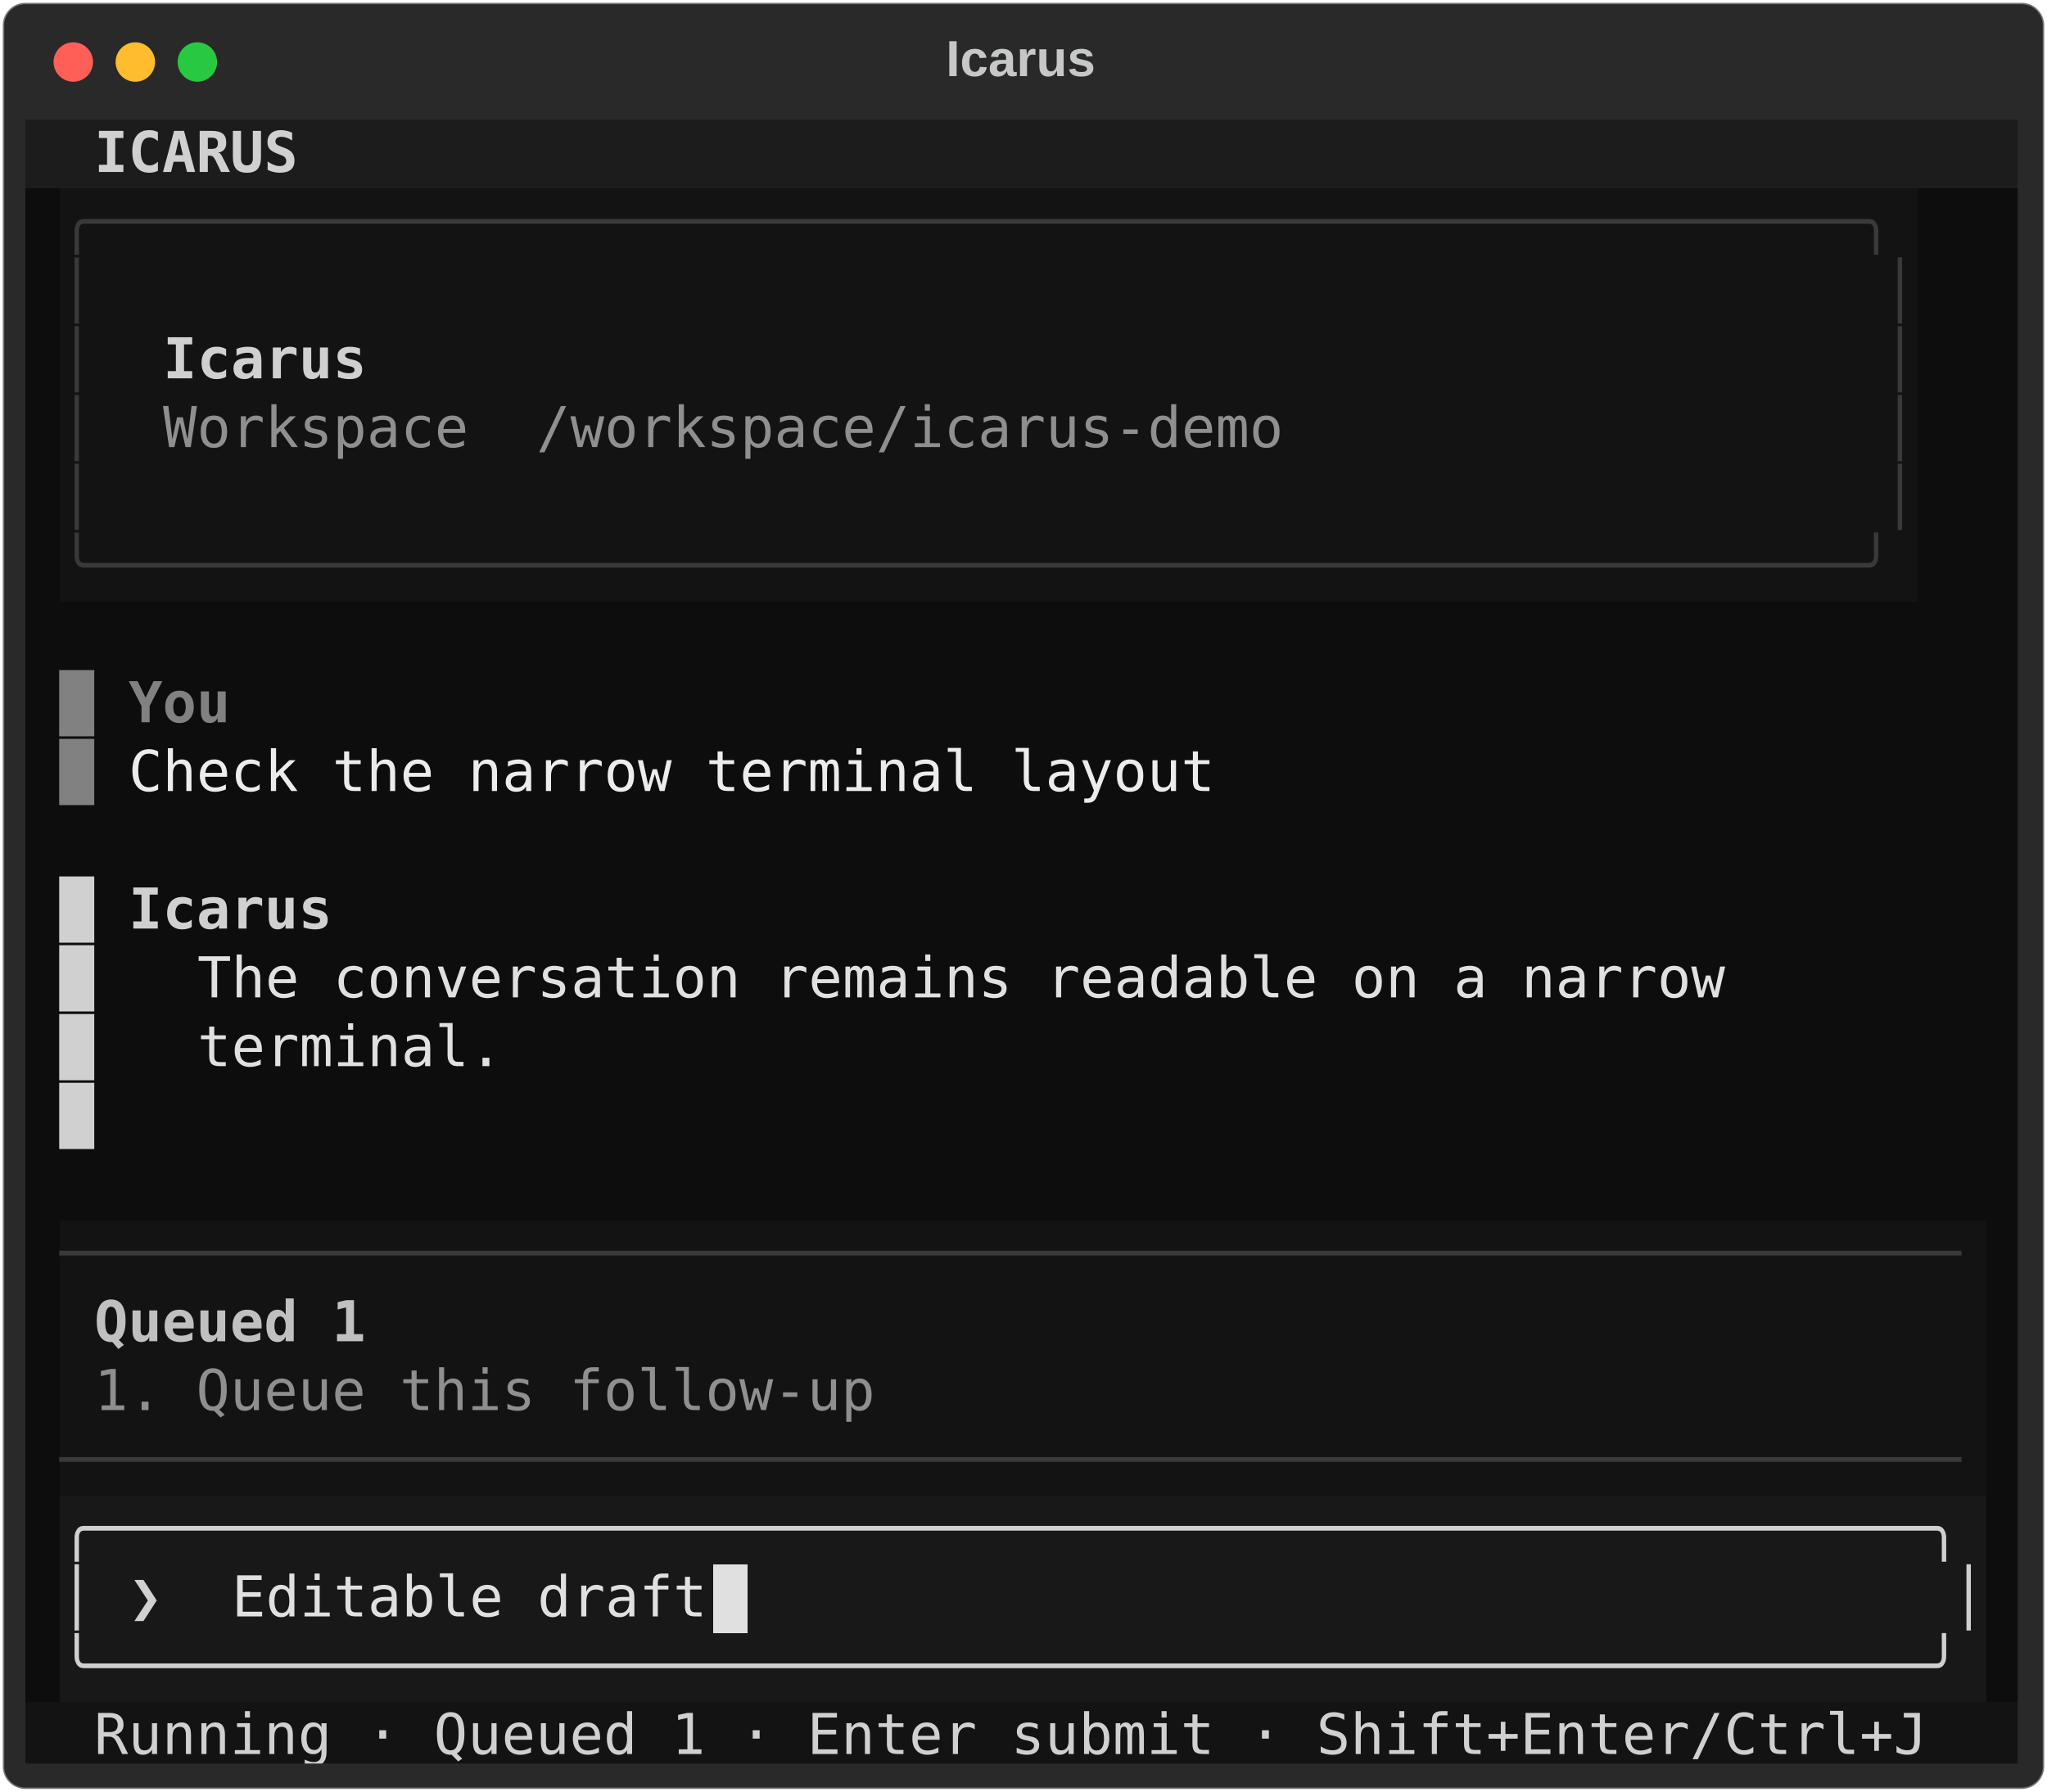
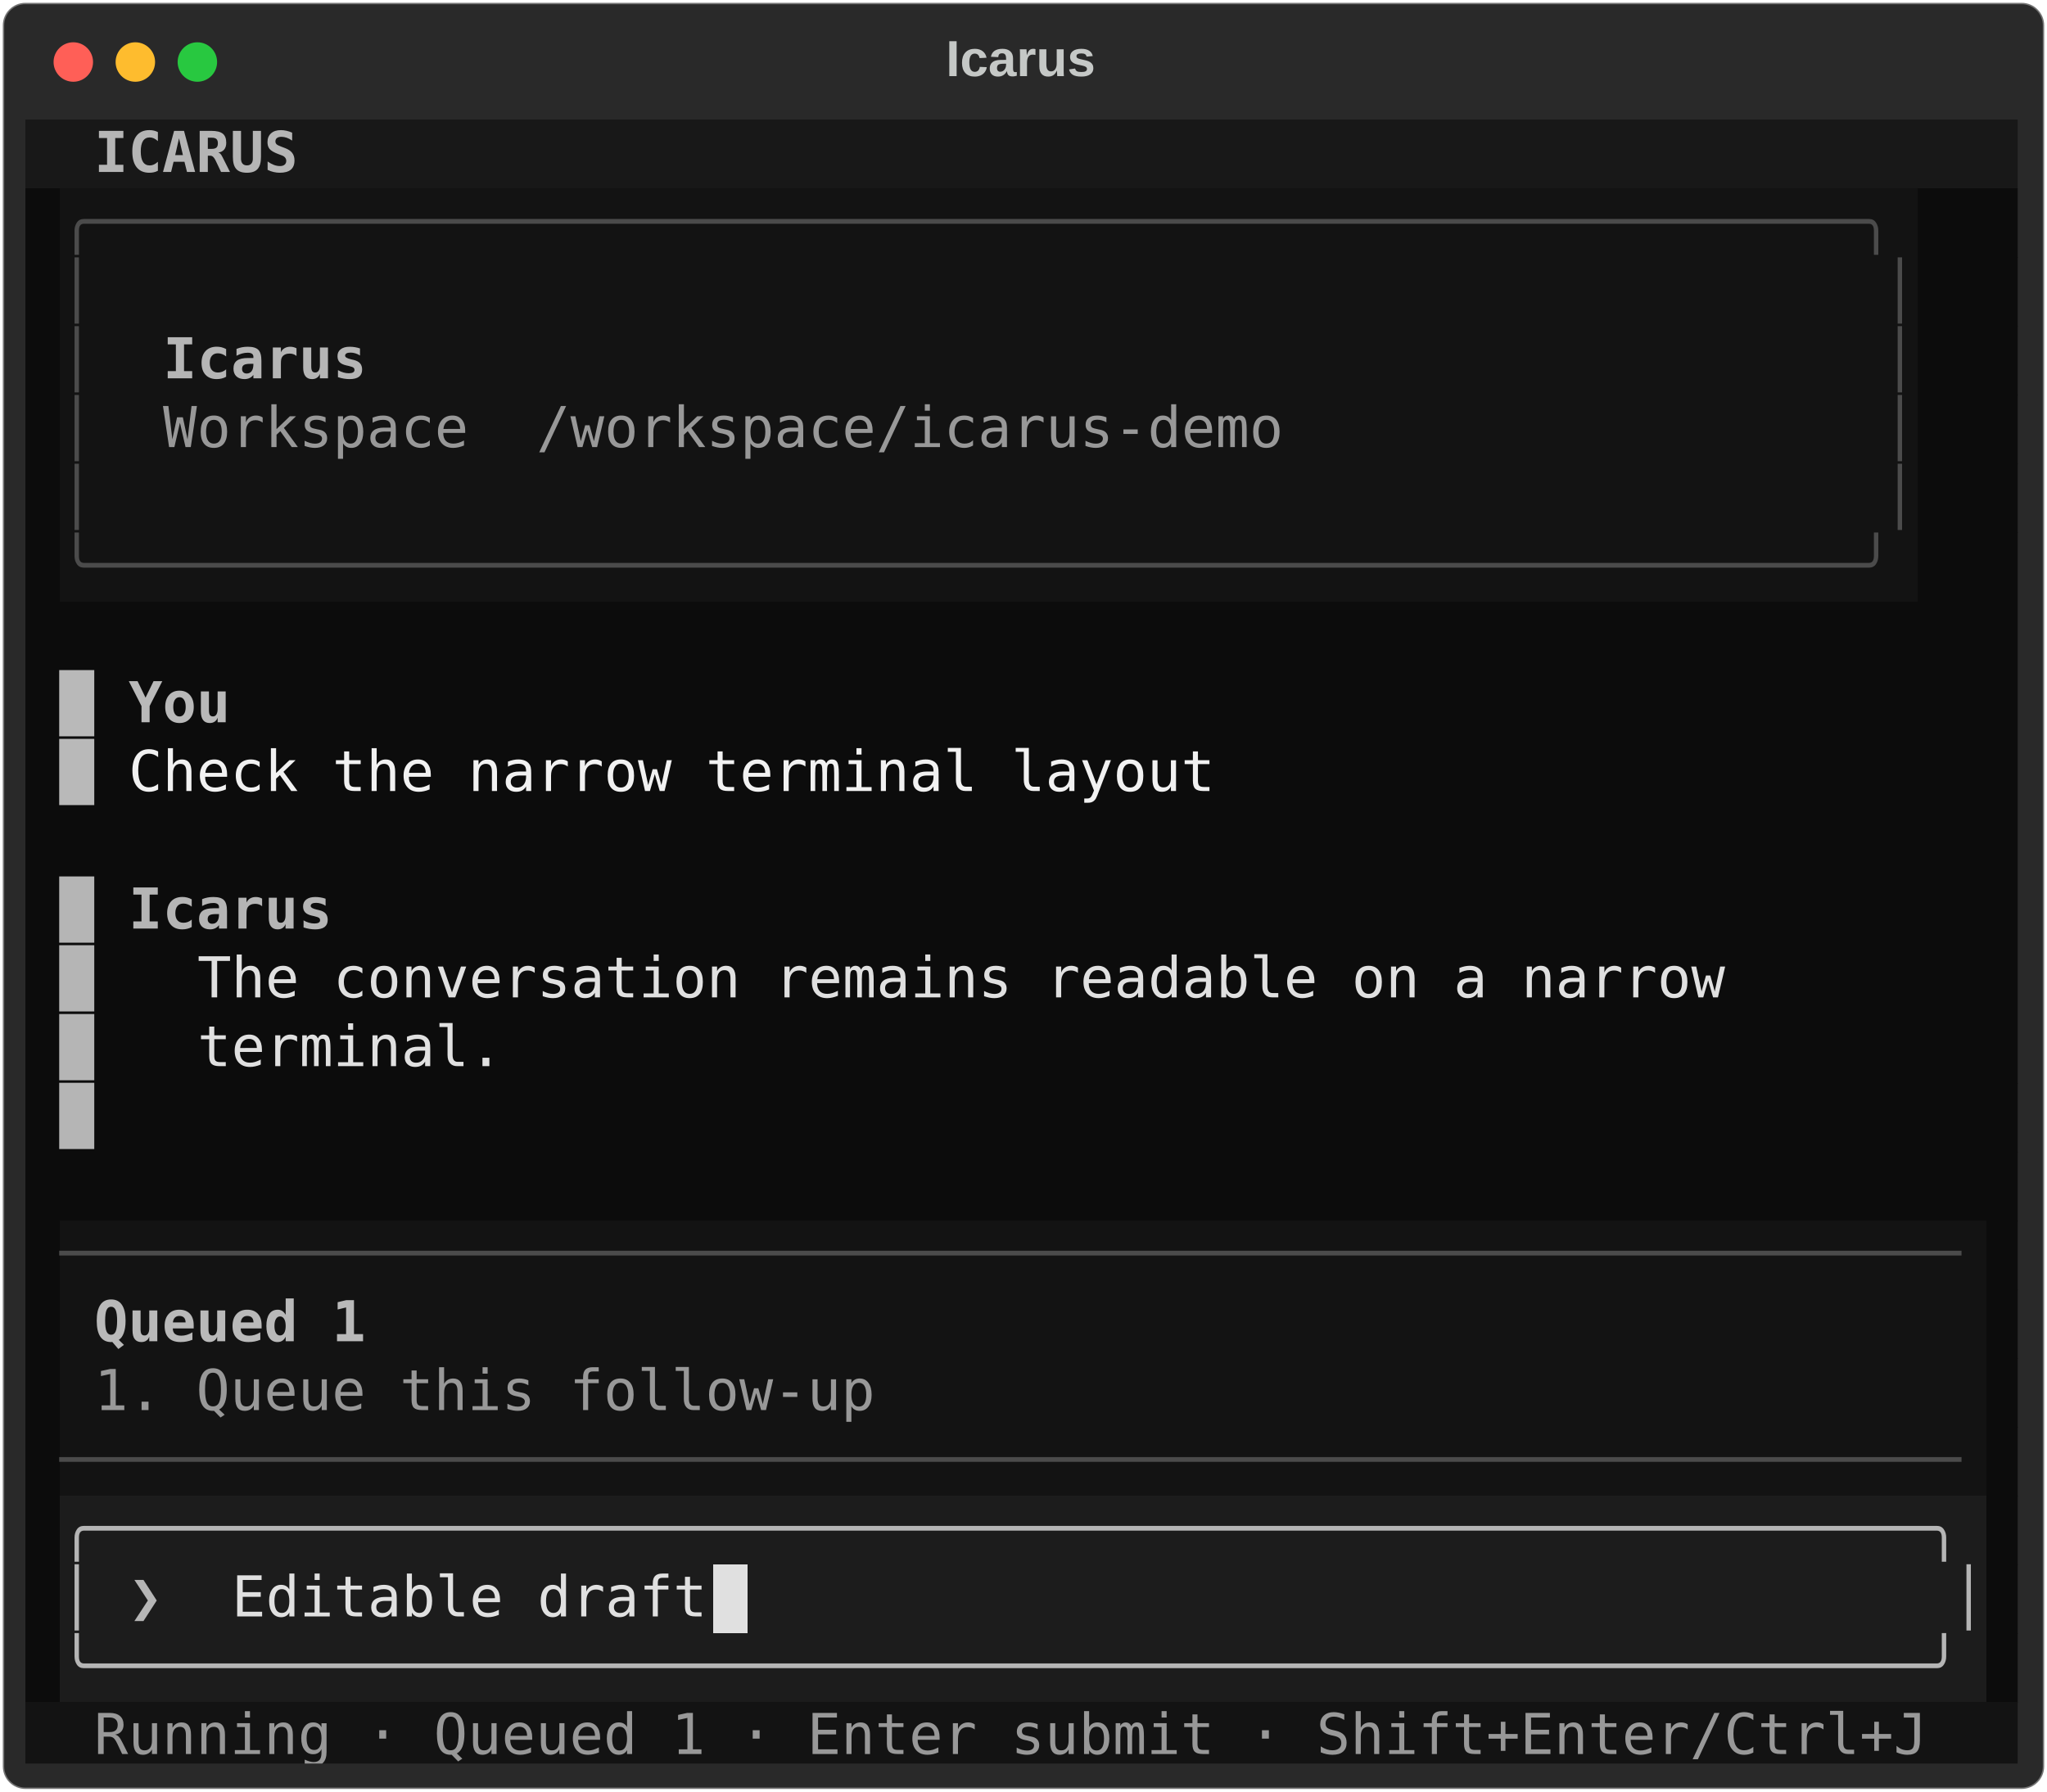
<svg xmlns="http://www.w3.org/2000/svg" class="rich-terminal" viewBox="0 0 726 635.6">
  <style>

    @font-face {
        font-family: "Fira Code";
        src: local("FiraCode-Regular"),
                url("https://cdnjs.cloudflare.com/ajax/libs/firacode/6.2.0/woff2/FiraCode-Regular.woff2") format("woff2"),
                url("https://cdnjs.cloudflare.com/ajax/libs/firacode/6.2.0/woff/FiraCode-Regular.woff") format("woff");
        font-style: normal;
        font-weight: 400;
    }
    @font-face {
        font-family: "Fira Code";
        src: local("FiraCode-Bold"),
                url("https://cdnjs.cloudflare.com/ajax/libs/firacode/6.2.0/woff2/FiraCode-Bold.woff2") format("woff2"),
                url("https://cdnjs.cloudflare.com/ajax/libs/firacode/6.2.0/woff/FiraCode-Bold.woff") format("woff");
        font-style: bold;
        font-weight: 700;
    }

    .terminal-matrix {
        font-family: Fira Code, monospace;
        font-size: 20px;
        line-height: 24.4px;
        font-variant-east-asian: full-width;
    }

    .terminal-title {
        font-size: 18px;
        font-weight: bold;
        font-family: arial;
    }

    .terminal-r1 { fill: #c5c8c6 }
- .terminal-r2 { fill: #d0d0d0;font-weight: bold }
- .terminal-r3 { fill: #393939 }
- .terminal-r4 { fill: #8f8f8f }
- .terminal-r5 { fill: #818181 }
- .terminal-r6 { fill: #818181;font-weight: bold }
- .terminal-r7 { fill: #ececec }
- .terminal-r8 { fill: #d0d0d0 }
+ .terminal-r2 { fill: #b5b5b5;font-weight: bold }
+ .terminal-r3 { fill: #4b4b4b }
+ .terminal-r4 { fill: #989898 }
+ .terminal-r5 { fill: #b9b9b9 }
+ .terminal-r6 { fill: #b9b9b9;font-weight: bold }
+ .terminal-r7 { fill: #f1f1f1 }
+ .terminal-r8 { fill: #b5b5b5 }
.terminal-r9 { fill: #e0e0e0 }
- .terminal-r10 { fill: #c0c0c0;font-weight: bold }
- .terminal-r11 { fill: #121212 }
+ .terminal-r10 { fill: #121212 }
    </style>
  <defs>
    <clipPath id="terminal-clip-terminal">
      <rect x="0" y="0" width="706.6" height="584.6" />
    </clipPath>
    <clipPath id="terminal-line-0">
      <rect x="0" y="1.5" width="707.6" height="24.65" />
    </clipPath>
    <clipPath id="terminal-line-1">
      <rect x="0" y="25.9" width="707.6" height="24.65" />
    </clipPath>
    <clipPath id="terminal-line-2">
      <rect x="0" y="50.3" width="707.6" height="24.65" />
    </clipPath>
    <clipPath id="terminal-line-3">
      <rect x="0" y="74.7" width="707.6" height="24.65" />
    </clipPath>
    <clipPath id="terminal-line-4">
      <rect x="0" y="99.1" width="707.6" height="24.65" />
    </clipPath>
    <clipPath id="terminal-line-5">
      <rect x="0" y="123.5" width="707.6" height="24.65" />
    </clipPath>
    <clipPath id="terminal-line-6">
      <rect x="0" y="147.9" width="707.6" height="24.65" />
    </clipPath>
    <clipPath id="terminal-line-7">
      <rect x="0" y="172.3" width="707.6" height="24.65" />
    </clipPath>
    <clipPath id="terminal-line-8">
      <rect x="0" y="196.7" width="707.6" height="24.65" />
    </clipPath>
    <clipPath id="terminal-line-9">
      <rect x="0" y="221.1" width="707.6" height="24.65" />
    </clipPath>
    <clipPath id="terminal-line-10">
      <rect x="0" y="245.5" width="707.6" height="24.65" />
    </clipPath>
    <clipPath id="terminal-line-11">
      <rect x="0" y="269.9" width="707.6" height="24.65" />
    </clipPath>
    <clipPath id="terminal-line-12">
      <rect x="0" y="294.3" width="707.6" height="24.65" />
    </clipPath>
    <clipPath id="terminal-line-13">
      <rect x="0" y="318.7" width="707.6" height="24.65" />
    </clipPath>
    <clipPath id="terminal-line-14">
      <rect x="0" y="343.1" width="707.6" height="24.65" />
    </clipPath>
    <clipPath id="terminal-line-15">
      <rect x="0" y="367.5" width="707.6" height="24.65" />
    </clipPath>
    <clipPath id="terminal-line-16">
      <rect x="0" y="391.9" width="707.6" height="24.65" />
    </clipPath>
    <clipPath id="terminal-line-17">
      <rect x="0" y="416.3" width="707.6" height="24.65" />
    </clipPath>
    <clipPath id="terminal-line-18">
      <rect x="0" y="440.7" width="707.6" height="24.65" />
    </clipPath>
    <clipPath id="terminal-line-19">
      <rect x="0" y="465.1" width="707.6" height="24.65" />
    </clipPath>
    <clipPath id="terminal-line-20">
      <rect x="0" y="489.5" width="707.6" height="24.65" />
    </clipPath>
    <clipPath id="terminal-line-21">
      <rect x="0" y="513.9" width="707.6" height="24.65" />
    </clipPath>
    <clipPath id="terminal-line-22">
      <rect x="0" y="538.3" width="707.6" height="24.65" />
    </clipPath>
  </defs>
  <rect fill="#292929" stroke="rgba(255,255,255,0.35)" stroke-width="1" x="1" y="1" width="724" height="633.6" rx="8" />
  <text class="terminal-title" fill="#c5c8c6" text-anchor="middle" x="362" y="27">Icarus</text>
  <g transform="translate(26,22)">
    <circle cx="0" cy="0" r="7" fill="#ff5f57" />
    <circle cx="22" cy="0" r="7" fill="#febc2e" />
    <circle cx="44" cy="0" r="7" fill="#28c840" />
  </g>
  <g transform="translate(9, 41)" clip-path="url(#terminal-clip-terminal)">
-     <rect fill="#1c1c1c" x="0" y="1.5" width="24.4" height="24.65" shape-rendering="crispEdges" />
-     <rect fill="#1c1c1c" x="24.4" y="1.5" width="73.2" height="24.65" shape-rendering="crispEdges" />
-     <rect fill="#1c1c1c" x="97.6" y="1.5" width="610" height="24.65" shape-rendering="crispEdges" />
-     <rect fill="#0d0d0d" x="0" y="25.9" width="12.2" height="24.65" shape-rendering="crispEdges" />
+     <rect fill="#181818" x="0" y="1.5" width="24.4" height="24.65" shape-rendering="crispEdges" />
+     <rect fill="#181818" x="24.4" y="1.5" width="73.2" height="24.65" shape-rendering="crispEdges" />
+     <rect fill="#181818" x="97.6" y="1.5" width="610" height="24.65" shape-rendering="crispEdges" />
+     <rect fill="#0c0c0c" x="0" y="25.9" width="12.2" height="24.65" shape-rendering="crispEdges" />
    <rect fill="#131313" x="12.2" y="25.9" width="658.8" height="24.65" shape-rendering="crispEdges" />
-     <rect fill="#0d0d0d" x="671" y="25.9" width="36.6" height="24.65" shape-rendering="crispEdges" />
-     <rect fill="#0d0d0d" x="0" y="50.3" width="12.2" height="24.65" shape-rendering="crispEdges" />
+     <rect fill="#0c0c0c" x="671" y="25.9" width="36.6" height="24.65" shape-rendering="crispEdges" />
+     <rect fill="#0c0c0c" x="0" y="50.3" width="12.2" height="24.65" shape-rendering="crispEdges" />
    <rect fill="#131313" x="12.2" y="50.3" width="12.2" height="24.65" shape-rendering="crispEdges" />
    <rect fill="#131313" x="24.4" y="50.3" width="634.4" height="24.65" shape-rendering="crispEdges" />
    <rect fill="#131313" x="658.8" y="50.3" width="12.2" height="24.65" shape-rendering="crispEdges" />
-     <rect fill="#0d0d0d" x="671" y="50.3" width="36.6" height="24.65" shape-rendering="crispEdges" />
-     <rect fill="#0d0d0d" x="0" y="74.7" width="12.2" height="24.65" shape-rendering="crispEdges" />
+     <rect fill="#0c0c0c" x="671" y="50.3" width="36.6" height="24.65" shape-rendering="crispEdges" />
+     <rect fill="#0c0c0c" x="0" y="74.7" width="12.2" height="24.65" shape-rendering="crispEdges" />
    <rect fill="#131313" x="12.2" y="74.7" width="12.2" height="24.65" shape-rendering="crispEdges" />
    <rect fill="#131313" x="24.4" y="74.7" width="24.4" height="24.65" shape-rendering="crispEdges" />
    <rect fill="#131313" x="48.8" y="74.7" width="73.2" height="24.65" shape-rendering="crispEdges" />
    <rect fill="#131313" x="122" y="74.7" width="536.8" height="24.65" shape-rendering="crispEdges" />
    <rect fill="#131313" x="658.8" y="74.7" width="12.2" height="24.65" shape-rendering="crispEdges" />
-     <rect fill="#0d0d0d" x="671" y="74.7" width="36.6" height="24.65" shape-rendering="crispEdges" />
-     <rect fill="#0d0d0d" x="0" y="99.1" width="12.2" height="24.65" shape-rendering="crispEdges" />
+     <rect fill="#0c0c0c" x="671" y="74.7" width="36.6" height="24.65" shape-rendering="crispEdges" />
+     <rect fill="#0c0c0c" x="0" y="99.1" width="12.2" height="24.65" shape-rendering="crispEdges" />
    <rect fill="#131313" x="12.2" y="99.1" width="12.2" height="24.65" shape-rendering="crispEdges" />
    <rect fill="#131313" x="24.4" y="99.1" width="24.4" height="24.65" shape-rendering="crispEdges" />
    <rect fill="#131313" x="48.8" y="99.1" width="402.6" height="24.65" shape-rendering="crispEdges" />
    <rect fill="#131313" x="451.4" y="99.1" width="207.4" height="24.65" shape-rendering="crispEdges" />
    <rect fill="#131313" x="658.8" y="99.1" width="12.2" height="24.65" shape-rendering="crispEdges" />
-     <rect fill="#0d0d0d" x="671" y="99.1" width="36.6" height="24.65" shape-rendering="crispEdges" />
-     <rect fill="#0d0d0d" x="0" y="123.5" width="12.2" height="24.65" shape-rendering="crispEdges" />
+     <rect fill="#0c0c0c" x="671" y="99.1" width="36.6" height="24.65" shape-rendering="crispEdges" />
+     <rect fill="#0c0c0c" x="0" y="123.5" width="12.2" height="24.65" shape-rendering="crispEdges" />
    <rect fill="#131313" x="12.2" y="123.5" width="12.2" height="24.65" shape-rendering="crispEdges" />
    <rect fill="#131313" x="24.4" y="123.5" width="634.4" height="24.65" shape-rendering="crispEdges" />
    <rect fill="#131313" x="658.8" y="123.5" width="12.2" height="24.65" shape-rendering="crispEdges" />
-     <rect fill="#0d0d0d" x="671" y="123.5" width="36.6" height="24.65" shape-rendering="crispEdges" />
-     <rect fill="#0d0d0d" x="0" y="147.9" width="12.2" height="24.65" shape-rendering="crispEdges" />
+     <rect fill="#0c0c0c" x="671" y="123.5" width="36.6" height="24.65" shape-rendering="crispEdges" />
+     <rect fill="#0c0c0c" x="0" y="147.9" width="12.2" height="24.65" shape-rendering="crispEdges" />
    <rect fill="#131313" x="12.2" y="147.9" width="658.8" height="24.65" shape-rendering="crispEdges" />
-     <rect fill="#0d0d0d" x="671" y="147.9" width="36.6" height="24.65" shape-rendering="crispEdges" />
-     <rect fill="#0d0d0d" x="0" y="172.3" width="707.6" height="24.65" shape-rendering="crispEdges" />
-     <rect fill="#0d0d0d" x="0" y="196.7" width="12.2" height="24.65" shape-rendering="crispEdges" />
-     <rect fill="#0d0d0d" x="12.2" y="196.7" width="12.2" height="24.65" shape-rendering="crispEdges" />
-     <rect fill="#0d0d0d" x="24.4" y="196.7" width="12.2" height="24.65" shape-rendering="crispEdges" />
-     <rect fill="#0d0d0d" x="36.6" y="196.7" width="36.6" height="24.65" shape-rendering="crispEdges" />
-     <rect fill="#0d0d0d" x="73.2" y="196.7" width="634.4" height="24.65" shape-rendering="crispEdges" />
-     <rect fill="#0d0d0d" x="0" y="221.1" width="12.2" height="24.65" shape-rendering="crispEdges" />
-     <rect fill="#0d0d0d" x="12.2" y="221.1" width="12.2" height="24.65" shape-rendering="crispEdges" />
-     <rect fill="#0d0d0d" x="24.4" y="221.1" width="12.2" height="24.65" shape-rendering="crispEdges" />
-     <rect fill="#0d0d0d" x="36.6" y="221.1" width="390.4" height="24.65" shape-rendering="crispEdges" />
-     <rect fill="#0d0d0d" x="427" y="221.1" width="280.6" height="24.65" shape-rendering="crispEdges" />
-     <rect fill="#0d0d0d" x="0" y="245.5" width="707.6" height="24.65" shape-rendering="crispEdges" />
-     <rect fill="#0d0d0d" x="0" y="269.9" width="12.2" height="24.65" shape-rendering="crispEdges" />
-     <rect fill="#0d0d0d" x="12.2" y="269.9" width="12.2" height="24.65" shape-rendering="crispEdges" />
-     <rect fill="#0d0d0d" x="24.4" y="269.9" width="12.2" height="24.65" shape-rendering="crispEdges" />
-     <rect fill="#0d0d0d" x="36.6" y="269.9" width="73.2" height="24.65" shape-rendering="crispEdges" />
-     <rect fill="#0d0d0d" x="109.8" y="269.9" width="597.8" height="24.65" shape-rendering="crispEdges" />
-     <rect fill="#0d0d0d" x="0" y="294.3" width="12.2" height="24.65" shape-rendering="crispEdges" />
-     <rect fill="#0d0d0d" x="12.2" y="294.3" width="12.2" height="24.65" shape-rendering="crispEdges" />
-     <rect fill="#0d0d0d" x="24.4" y="294.3" width="36.6" height="24.65" shape-rendering="crispEdges" />
-     <rect fill="#0d0d0d" x="61" y="294.3" width="549" height="24.65" shape-rendering="crispEdges" />
-     <rect fill="#0d0d0d" x="610" y="294.3" width="97.6" height="24.65" shape-rendering="crispEdges" />
-     <rect fill="#0d0d0d" x="0" y="318.7" width="12.2" height="24.65" shape-rendering="crispEdges" />
-     <rect fill="#0d0d0d" x="12.2" y="318.7" width="12.2" height="24.65" shape-rendering="crispEdges" />
-     <rect fill="#0d0d0d" x="24.4" y="318.7" width="36.6" height="24.65" shape-rendering="crispEdges" />
-     <rect fill="#0d0d0d" x="61" y="318.7" width="109.8" height="24.65" shape-rendering="crispEdges" />
-     <rect fill="#0d0d0d" x="170.8" y="318.7" width="536.8" height="24.65" shape-rendering="crispEdges" />
-     <rect fill="#0d0d0d" x="0" y="343.1" width="12.2" height="24.65" shape-rendering="crispEdges" />
-     <rect fill="#0d0d0d" x="12.2" y="343.1" width="12.2" height="24.65" shape-rendering="crispEdges" />
-     <rect fill="#0d0d0d" x="24.4" y="343.1" width="683.2" height="24.65" shape-rendering="crispEdges" />
-     <rect fill="#0d0d0d" x="0" y="367.5" width="707.6" height="24.65" shape-rendering="crispEdges" />
-     <rect fill="#0d0d0d" x="0" y="391.9" width="12.2" height="24.65" shape-rendering="crispEdges" />
+     <rect fill="#0c0c0c" x="671" y="147.9" width="36.6" height="24.65" shape-rendering="crispEdges" />
+     <rect fill="#0c0c0c" x="0" y="172.3" width="707.6" height="24.65" shape-rendering="crispEdges" />
+     <rect fill="#0c0c0c" x="0" y="196.7" width="12.2" height="24.65" shape-rendering="crispEdges" />
+     <rect fill="#0c0c0c" x="12.2" y="196.7" width="12.2" height="24.65" shape-rendering="crispEdges" />
+     <rect fill="#0c0c0c" x="24.4" y="196.7" width="12.2" height="24.65" shape-rendering="crispEdges" />
+     <rect fill="#0c0c0c" x="36.6" y="196.7" width="36.6" height="24.65" shape-rendering="crispEdges" />
+     <rect fill="#0c0c0c" x="73.2" y="196.7" width="634.4" height="24.65" shape-rendering="crispEdges" />
+     <rect fill="#0c0c0c" x="0" y="221.1" width="12.2" height="24.65" shape-rendering="crispEdges" />
+     <rect fill="#0c0c0c" x="12.2" y="221.1" width="12.2" height="24.65" shape-rendering="crispEdges" />
+     <rect fill="#0c0c0c" x="24.4" y="221.1" width="12.2" height="24.65" shape-rendering="crispEdges" />
+     <rect fill="#0c0c0c" x="36.6" y="221.1" width="390.4" height="24.65" shape-rendering="crispEdges" />
+     <rect fill="#0c0c0c" x="427" y="221.1" width="280.6" height="24.65" shape-rendering="crispEdges" />
+     <rect fill="#0c0c0c" x="0" y="245.5" width="707.6" height="24.65" shape-rendering="crispEdges" />
+     <rect fill="#0c0c0c" x="0" y="269.9" width="12.2" height="24.65" shape-rendering="crispEdges" />
+     <rect fill="#0c0c0c" x="12.2" y="269.9" width="12.2" height="24.65" shape-rendering="crispEdges" />
+     <rect fill="#0c0c0c" x="24.4" y="269.9" width="12.2" height="24.65" shape-rendering="crispEdges" />
+     <rect fill="#0c0c0c" x="36.6" y="269.9" width="73.2" height="24.65" shape-rendering="crispEdges" />
+     <rect fill="#0c0c0c" x="109.8" y="269.9" width="597.8" height="24.65" shape-rendering="crispEdges" />
+     <rect fill="#0c0c0c" x="0" y="294.3" width="12.2" height="24.65" shape-rendering="crispEdges" />
+     <rect fill="#0c0c0c" x="12.2" y="294.3" width="12.2" height="24.65" shape-rendering="crispEdges" />
+     <rect fill="#0c0c0c" x="24.4" y="294.3" width="36.6" height="24.65" shape-rendering="crispEdges" />
+     <rect fill="#0c0c0c" x="61" y="294.3" width="549" height="24.65" shape-rendering="crispEdges" />
+     <rect fill="#0c0c0c" x="610" y="294.3" width="97.6" height="24.65" shape-rendering="crispEdges" />
+     <rect fill="#0c0c0c" x="0" y="318.7" width="12.2" height="24.65" shape-rendering="crispEdges" />
+     <rect fill="#0c0c0c" x="12.2" y="318.7" width="12.2" height="24.65" shape-rendering="crispEdges" />
+     <rect fill="#0c0c0c" x="24.4" y="318.7" width="36.6" height="24.65" shape-rendering="crispEdges" />
+     <rect fill="#0c0c0c" x="61" y="318.7" width="109.8" height="24.65" shape-rendering="crispEdges" />
+     <rect fill="#0c0c0c" x="170.8" y="318.7" width="536.8" height="24.65" shape-rendering="crispEdges" />
+     <rect fill="#0c0c0c" x="0" y="343.1" width="12.2" height="24.65" shape-rendering="crispEdges" />
+     <rect fill="#0c0c0c" x="12.2" y="343.1" width="12.2" height="24.65" shape-rendering="crispEdges" />
+     <rect fill="#0c0c0c" x="24.4" y="343.1" width="683.2" height="24.65" shape-rendering="crispEdges" />
+     <rect fill="#0c0c0c" x="0" y="367.5" width="707.6" height="24.65" shape-rendering="crispEdges" />
+     <rect fill="#0c0c0c" x="0" y="391.9" width="12.2" height="24.65" shape-rendering="crispEdges" />
    <rect fill="#131313" x="12.2" y="391.9" width="683.2" height="24.65" shape-rendering="crispEdges" />
-     <rect fill="#0d0d0d" x="695.4" y="391.9" width="12.2" height="24.65" shape-rendering="crispEdges" />
-     <rect fill="#0d0d0d" x="0" y="416.3" width="12.2" height="24.65" shape-rendering="crispEdges" />
+     <rect fill="#0c0c0c" x="695.4" y="391.9" width="12.2" height="24.65" shape-rendering="crispEdges" />
+     <rect fill="#0c0c0c" x="0" y="416.3" width="12.2" height="24.65" shape-rendering="crispEdges" />
    <rect fill="#131313" x="12.2" y="416.3" width="12.2" height="24.65" shape-rendering="crispEdges" />
    <rect fill="#131313" x="24.4" y="416.3" width="97.6" height="24.65" shape-rendering="crispEdges" />
    <rect fill="#131313" x="122" y="416.3" width="573.4" height="24.65" shape-rendering="crispEdges" />
-     <rect fill="#0d0d0d" x="695.4" y="416.3" width="12.2" height="24.65" shape-rendering="crispEdges" />
-     <rect fill="#0d0d0d" x="0" y="440.7" width="12.2" height="24.65" shape-rendering="crispEdges" />
+     <rect fill="#0c0c0c" x="695.4" y="416.3" width="12.2" height="24.65" shape-rendering="crispEdges" />
+     <rect fill="#0c0c0c" x="0" y="440.7" width="12.2" height="24.65" shape-rendering="crispEdges" />
    <rect fill="#131313" x="12.2" y="440.7" width="12.2" height="24.65" shape-rendering="crispEdges" />
    <rect fill="#131313" x="24.4" y="440.7" width="280.6" height="24.65" shape-rendering="crispEdges" />
    <rect fill="#131313" x="305" y="440.7" width="390.4" height="24.65" shape-rendering="crispEdges" />
-     <rect fill="#0d0d0d" x="695.4" y="440.7" width="12.2" height="24.65" shape-rendering="crispEdges" />
-     <rect fill="#0d0d0d" x="0" y="465.1" width="12.2" height="24.65" shape-rendering="crispEdges" />
+     <rect fill="#0c0c0c" x="695.4" y="440.7" width="12.2" height="24.65" shape-rendering="crispEdges" />
+     <rect fill="#0c0c0c" x="0" y="465.1" width="12.2" height="24.65" shape-rendering="crispEdges" />
    <rect fill="#131313" x="12.2" y="465.1" width="683.2" height="24.65" shape-rendering="crispEdges" />
-     <rect fill="#0d0d0d" x="695.4" y="465.1" width="12.2" height="24.65" shape-rendering="crispEdges" />
-     <rect fill="#0d0d0d" x="0" y="489.5" width="12.2" height="24.65" shape-rendering="crispEdges" />
-     <rect fill="#181818" x="12.2" y="489.5" width="683.2" height="24.65" shape-rendering="crispEdges" />
-     <rect fill="#0d0d0d" x="695.4" y="489.5" width="12.2" height="24.65" shape-rendering="crispEdges" />
-     <rect fill="#0d0d0d" x="0" y="513.9" width="12.2" height="24.65" shape-rendering="crispEdges" />
-     <rect fill="#181818" x="12.2" y="513.9" width="12.2" height="24.65" shape-rendering="crispEdges" />
-     <rect fill="#181818" x="24.4" y="513.9" width="12.2" height="24.65" shape-rendering="crispEdges" />
-     <rect fill="#181818" x="36.6" y="513.9" width="12.2" height="24.65" shape-rendering="crispEdges" />
-     <rect fill="#181818" x="48.8" y="513.9" width="12.2" height="24.65" shape-rendering="crispEdges" />
-     <rect fill="#181818" x="61" y="513.9" width="12.2" height="24.65" shape-rendering="crispEdges" />
-     <rect fill="#181818" x="73.2" y="513.9" width="170.8" height="24.65" shape-rendering="crispEdges" />
+     <rect fill="#0c0c0c" x="695.4" y="465.1" width="12.2" height="24.65" shape-rendering="crispEdges" />
+     <rect fill="#0c0c0c" x="0" y="489.5" width="12.2" height="24.65" shape-rendering="crispEdges" />
+     <rect fill="#1c1c1c" x="12.2" y="489.5" width="683.2" height="24.65" shape-rendering="crispEdges" />
+     <rect fill="#0c0c0c" x="695.4" y="489.5" width="12.2" height="24.65" shape-rendering="crispEdges" />
+     <rect fill="#0c0c0c" x="0" y="513.9" width="12.2" height="24.65" shape-rendering="crispEdges" />
+     <rect fill="#1c1c1c" x="12.2" y="513.9" width="12.2" height="24.65" shape-rendering="crispEdges" />
+     <rect fill="#1c1c1c" x="24.4" y="513.9" width="12.2" height="24.65" shape-rendering="crispEdges" />
+     <rect fill="#1c1c1c" x="36.6" y="513.9" width="12.2" height="24.65" shape-rendering="crispEdges" />
+     <rect fill="#1c1c1c" x="48.8" y="513.9" width="12.2" height="24.65" shape-rendering="crispEdges" />
+     <rect fill="#1c1c1c" x="61" y="513.9" width="12.2" height="24.65" shape-rendering="crispEdges" />
+     <rect fill="#1c1c1c" x="73.2" y="513.9" width="170.8" height="24.65" shape-rendering="crispEdges" />
    <rect fill="#e0e0e0" x="244" y="513.9" width="12.2" height="24.65" shape-rendering="crispEdges" />
-     <rect fill="#181818" x="256.2" y="513.9" width="414.8" height="24.65" shape-rendering="crispEdges" />
-     <rect fill="#181818" x="671" y="513.9" width="12.2" height="24.65" shape-rendering="crispEdges" />
-     <rect fill="#181818" x="683.2" y="513.9" width="12.2" height="24.65" shape-rendering="crispEdges" />
-     <rect fill="#0d0d0d" x="695.4" y="513.9" width="12.2" height="24.65" shape-rendering="crispEdges" />
-     <rect fill="#0d0d0d" x="0" y="538.3" width="12.2" height="24.65" shape-rendering="crispEdges" />
-     <rect fill="#181818" x="12.2" y="538.3" width="683.2" height="24.65" shape-rendering="crispEdges" />
-     <rect fill="#0d0d0d" x="695.4" y="538.3" width="12.2" height="24.65" shape-rendering="crispEdges" />
+     <rect fill="#1c1c1c" x="256.2" y="513.9" width="414.8" height="24.65" shape-rendering="crispEdges" />
+     <rect fill="#1c1c1c" x="671" y="513.9" width="12.2" height="24.65" shape-rendering="crispEdges" />
+     <rect fill="#1c1c1c" x="683.2" y="513.9" width="12.2" height="24.65" shape-rendering="crispEdges" />
+     <rect fill="#0c0c0c" x="695.4" y="513.9" width="12.2" height="24.65" shape-rendering="crispEdges" />
+     <rect fill="#0c0c0c" x="0" y="538.3" width="12.2" height="24.65" shape-rendering="crispEdges" />
+     <rect fill="#1c1c1c" x="12.2" y="538.3" width="683.2" height="24.65" shape-rendering="crispEdges" />
+     <rect fill="#0c0c0c" x="695.4" y="538.3" width="12.2" height="24.65" shape-rendering="crispEdges" />
    <rect fill="#131313" x="0" y="562.7" width="24.4" height="24.65" shape-rendering="crispEdges" />
    <rect fill="#131313" x="24.4" y="562.7" width="658.8" height="24.65" shape-rendering="crispEdges" />
    <rect fill="#131313" x="683.2" y="562.7" width="24.4" height="24.65" shape-rendering="crispEdges" />
    <g class="terminal-matrix">
      <text class="terminal-r2" x="24.4" y="20" textLength="73.2" clip-path="url(#terminal-line-0)">ICARUS</text>
      <text class="terminal-r1" x="707.6" y="20" textLength="12.2" clip-path="url(#terminal-line-0)">
</text>
      <text class="terminal-r3" x="12.2" y="44.4" textLength="658.8" clip-path="url(#terminal-line-1)">╭────────────────────────────────────────────────────╮</text>
      <text class="terminal-r1" x="707.6" y="44.4" textLength="12.2" clip-path="url(#terminal-line-1)">
</text>
      <text class="terminal-r3" x="12.2" y="68.8" textLength="12.2" clip-path="url(#terminal-line-2)">│</text>
      <text class="terminal-r3" x="658.8" y="68.8" textLength="12.2" clip-path="url(#terminal-line-2)">│</text>
      <text class="terminal-r1" x="707.6" y="68.8" textLength="12.2" clip-path="url(#terminal-line-2)">
</text>
      <text class="terminal-r3" x="12.2" y="93.2" textLength="12.2" clip-path="url(#terminal-line-3)">│</text>
      <text class="terminal-r2" x="48.8" y="93.2" textLength="73.2" clip-path="url(#terminal-line-3)">Icarus</text>
      <text class="terminal-r3" x="658.8" y="93.2" textLength="12.2" clip-path="url(#terminal-line-3)">│</text>
      <text class="terminal-r1" x="707.6" y="93.2" textLength="12.2" clip-path="url(#terminal-line-3)">
</text>
      <text class="terminal-r3" x="12.2" y="117.6" textLength="12.2" clip-path="url(#terminal-line-4)">│</text>
      <text class="terminal-r4" x="48.8" y="117.6" textLength="402.6" clip-path="url(#terminal-line-4)">Workspace  /workspace/icarus-demo</text>
      <text class="terminal-r3" x="658.8" y="117.6" textLength="12.2" clip-path="url(#terminal-line-4)">│</text>
      <text class="terminal-r1" x="707.6" y="117.6" textLength="12.2" clip-path="url(#terminal-line-4)">
</text>
      <text class="terminal-r3" x="12.2" y="142" textLength="12.2" clip-path="url(#terminal-line-5)">│</text>
      <text class="terminal-r3" x="658.8" y="142" textLength="12.2" clip-path="url(#terminal-line-5)">│</text>
      <text class="terminal-r1" x="707.6" y="142" textLength="12.2" clip-path="url(#terminal-line-5)">
</text>
      <text class="terminal-r3" x="12.2" y="166.4" textLength="658.8" clip-path="url(#terminal-line-6)">╰────────────────────────────────────────────────────╯</text>
      <text class="terminal-r1" x="707.6" y="166.4" textLength="12.2" clip-path="url(#terminal-line-6)">
</text>
      <text class="terminal-r1" x="707.6" y="190.8" textLength="12.2" clip-path="url(#terminal-line-7)">
</text>
      <text class="terminal-r5" x="12.2" y="215.2" textLength="12.2" clip-path="url(#terminal-line-8)">█</text>
      <text class="terminal-r6" x="36.6" y="215.2" textLength="36.6" clip-path="url(#terminal-line-8)">You</text>
      <text class="terminal-r1" x="707.6" y="215.2" textLength="12.2" clip-path="url(#terminal-line-8)">
</text>
      <text class="terminal-r5" x="12.2" y="239.6" textLength="12.2" clip-path="url(#terminal-line-9)">█</text>
      <text class="terminal-r7" x="36.6" y="239.6" textLength="390.4" clip-path="url(#terminal-line-9)">Check the narrow terminal layout</text>
      <text class="terminal-r1" x="707.6" y="239.6" textLength="12.2" clip-path="url(#terminal-line-9)">
</text>
      <text class="terminal-r1" x="707.6" y="264" textLength="12.2" clip-path="url(#terminal-line-10)">
</text>
      <text class="terminal-r8" x="12.2" y="288.4" textLength="12.2" clip-path="url(#terminal-line-11)">█</text>
      <text class="terminal-r2" x="36.6" y="288.4" textLength="73.2" clip-path="url(#terminal-line-11)">Icarus</text>
      <text class="terminal-r1" x="707.6" y="288.4" textLength="12.2" clip-path="url(#terminal-line-11)">
</text>
      <text class="terminal-r8" x="12.2" y="312.8" textLength="12.2" clip-path="url(#terminal-line-12)">█</text>
      <text class="terminal-r9" x="61" y="312.8" textLength="549" clip-path="url(#terminal-line-12)">The conversation remains readable on a narrow</text>
      <text class="terminal-r1" x="707.6" y="312.8" textLength="12.2" clip-path="url(#terminal-line-12)">
</text>
      <text class="terminal-r8" x="12.2" y="337.2" textLength="12.2" clip-path="url(#terminal-line-13)">█</text>
      <text class="terminal-r9" x="61" y="337.2" textLength="109.8" clip-path="url(#terminal-line-13)">terminal.</text>
      <text class="terminal-r1" x="707.6" y="337.2" textLength="12.2" clip-path="url(#terminal-line-13)">
</text>
      <text class="terminal-r8" x="12.2" y="361.6" textLength="12.2" clip-path="url(#terminal-line-14)">█</text>
      <text class="terminal-r1" x="707.6" y="361.6" textLength="12.2" clip-path="url(#terminal-line-14)">
</text>
      <text class="terminal-r1" x="707.6" y="386" textLength="12.2" clip-path="url(#terminal-line-15)">
</text>
      <text class="terminal-r3" x="12.2" y="410.4" textLength="683.2" clip-path="url(#terminal-line-16)">────────────────────────────────────────────────────────</text>
      <text class="terminal-r1" x="707.6" y="410.4" textLength="12.2" clip-path="url(#terminal-line-16)">
</text>
-       <text class="terminal-r10" x="24.4" y="434.8" textLength="97.6" clip-path="url(#terminal-line-17)">Queued 1</text>
+       <text class="terminal-r6" x="24.4" y="434.8" textLength="97.6" clip-path="url(#terminal-line-17)">Queued 1</text>
      <text class="terminal-r1" x="707.6" y="434.8" textLength="12.2" clip-path="url(#terminal-line-17)">
</text>
      <text class="terminal-r4" x="24.4" y="459.2" textLength="280.6" clip-path="url(#terminal-line-18)">1. Queue this follow-up</text>
      <text class="terminal-r1" x="707.6" y="459.2" textLength="12.2" clip-path="url(#terminal-line-18)">
</text>
      <text class="terminal-r3" x="12.2" y="483.6" textLength="683.2" clip-path="url(#terminal-line-19)">────────────────────────────────────────────────────────</text>
      <text class="terminal-r1" x="707.6" y="483.6" textLength="12.2" clip-path="url(#terminal-line-19)">
</text>
      <text class="terminal-r8" x="12.2" y="508" textLength="683.2" clip-path="url(#terminal-line-20)">╭──────────────────────────────────────────────────────╮</text>
      <text class="terminal-r1" x="707.6" y="508" textLength="12.2" clip-path="url(#terminal-line-20)">
</text>
      <text class="terminal-r8" x="12.2" y="532.4" textLength="12.2" clip-path="url(#terminal-line-21)">│</text>
      <text class="terminal-r8" x="36.6" y="532.4" textLength="12.2" clip-path="url(#terminal-line-21)">❯</text>
      <text class="terminal-r9" x="73.2" y="532.4" textLength="170.8" clip-path="url(#terminal-line-21)">Editable draft</text>
      <text class="terminal-r8" x="683.2" y="532.4" textLength="12.2" clip-path="url(#terminal-line-21)">│</text>
      <text class="terminal-r1" x="707.6" y="532.4" textLength="12.2" clip-path="url(#terminal-line-21)">
</text>
      <text class="terminal-r8" x="12.2" y="556.8" textLength="683.2" clip-path="url(#terminal-line-22)">╰──────────────────────────────────────────────────────╯</text>
      <text class="terminal-r1" x="707.6" y="556.8" textLength="12.2" clip-path="url(#terminal-line-22)">
</text>
-       <text class="terminal-r8" x="24.4" y="581.2" textLength="658.8" clip-path="url(#terminal-line-23)">Running · Queued 1 · Enter submit · Shift+Enter/Ctrl+J</text>
+       <text class="terminal-r4" x="24.4" y="581.2" textLength="658.8" clip-path="url(#terminal-line-23)">Running · Queued 1 · Enter submit · Shift+Enter/Ctrl+J</text>
    </g>
  </g>
</svg>
